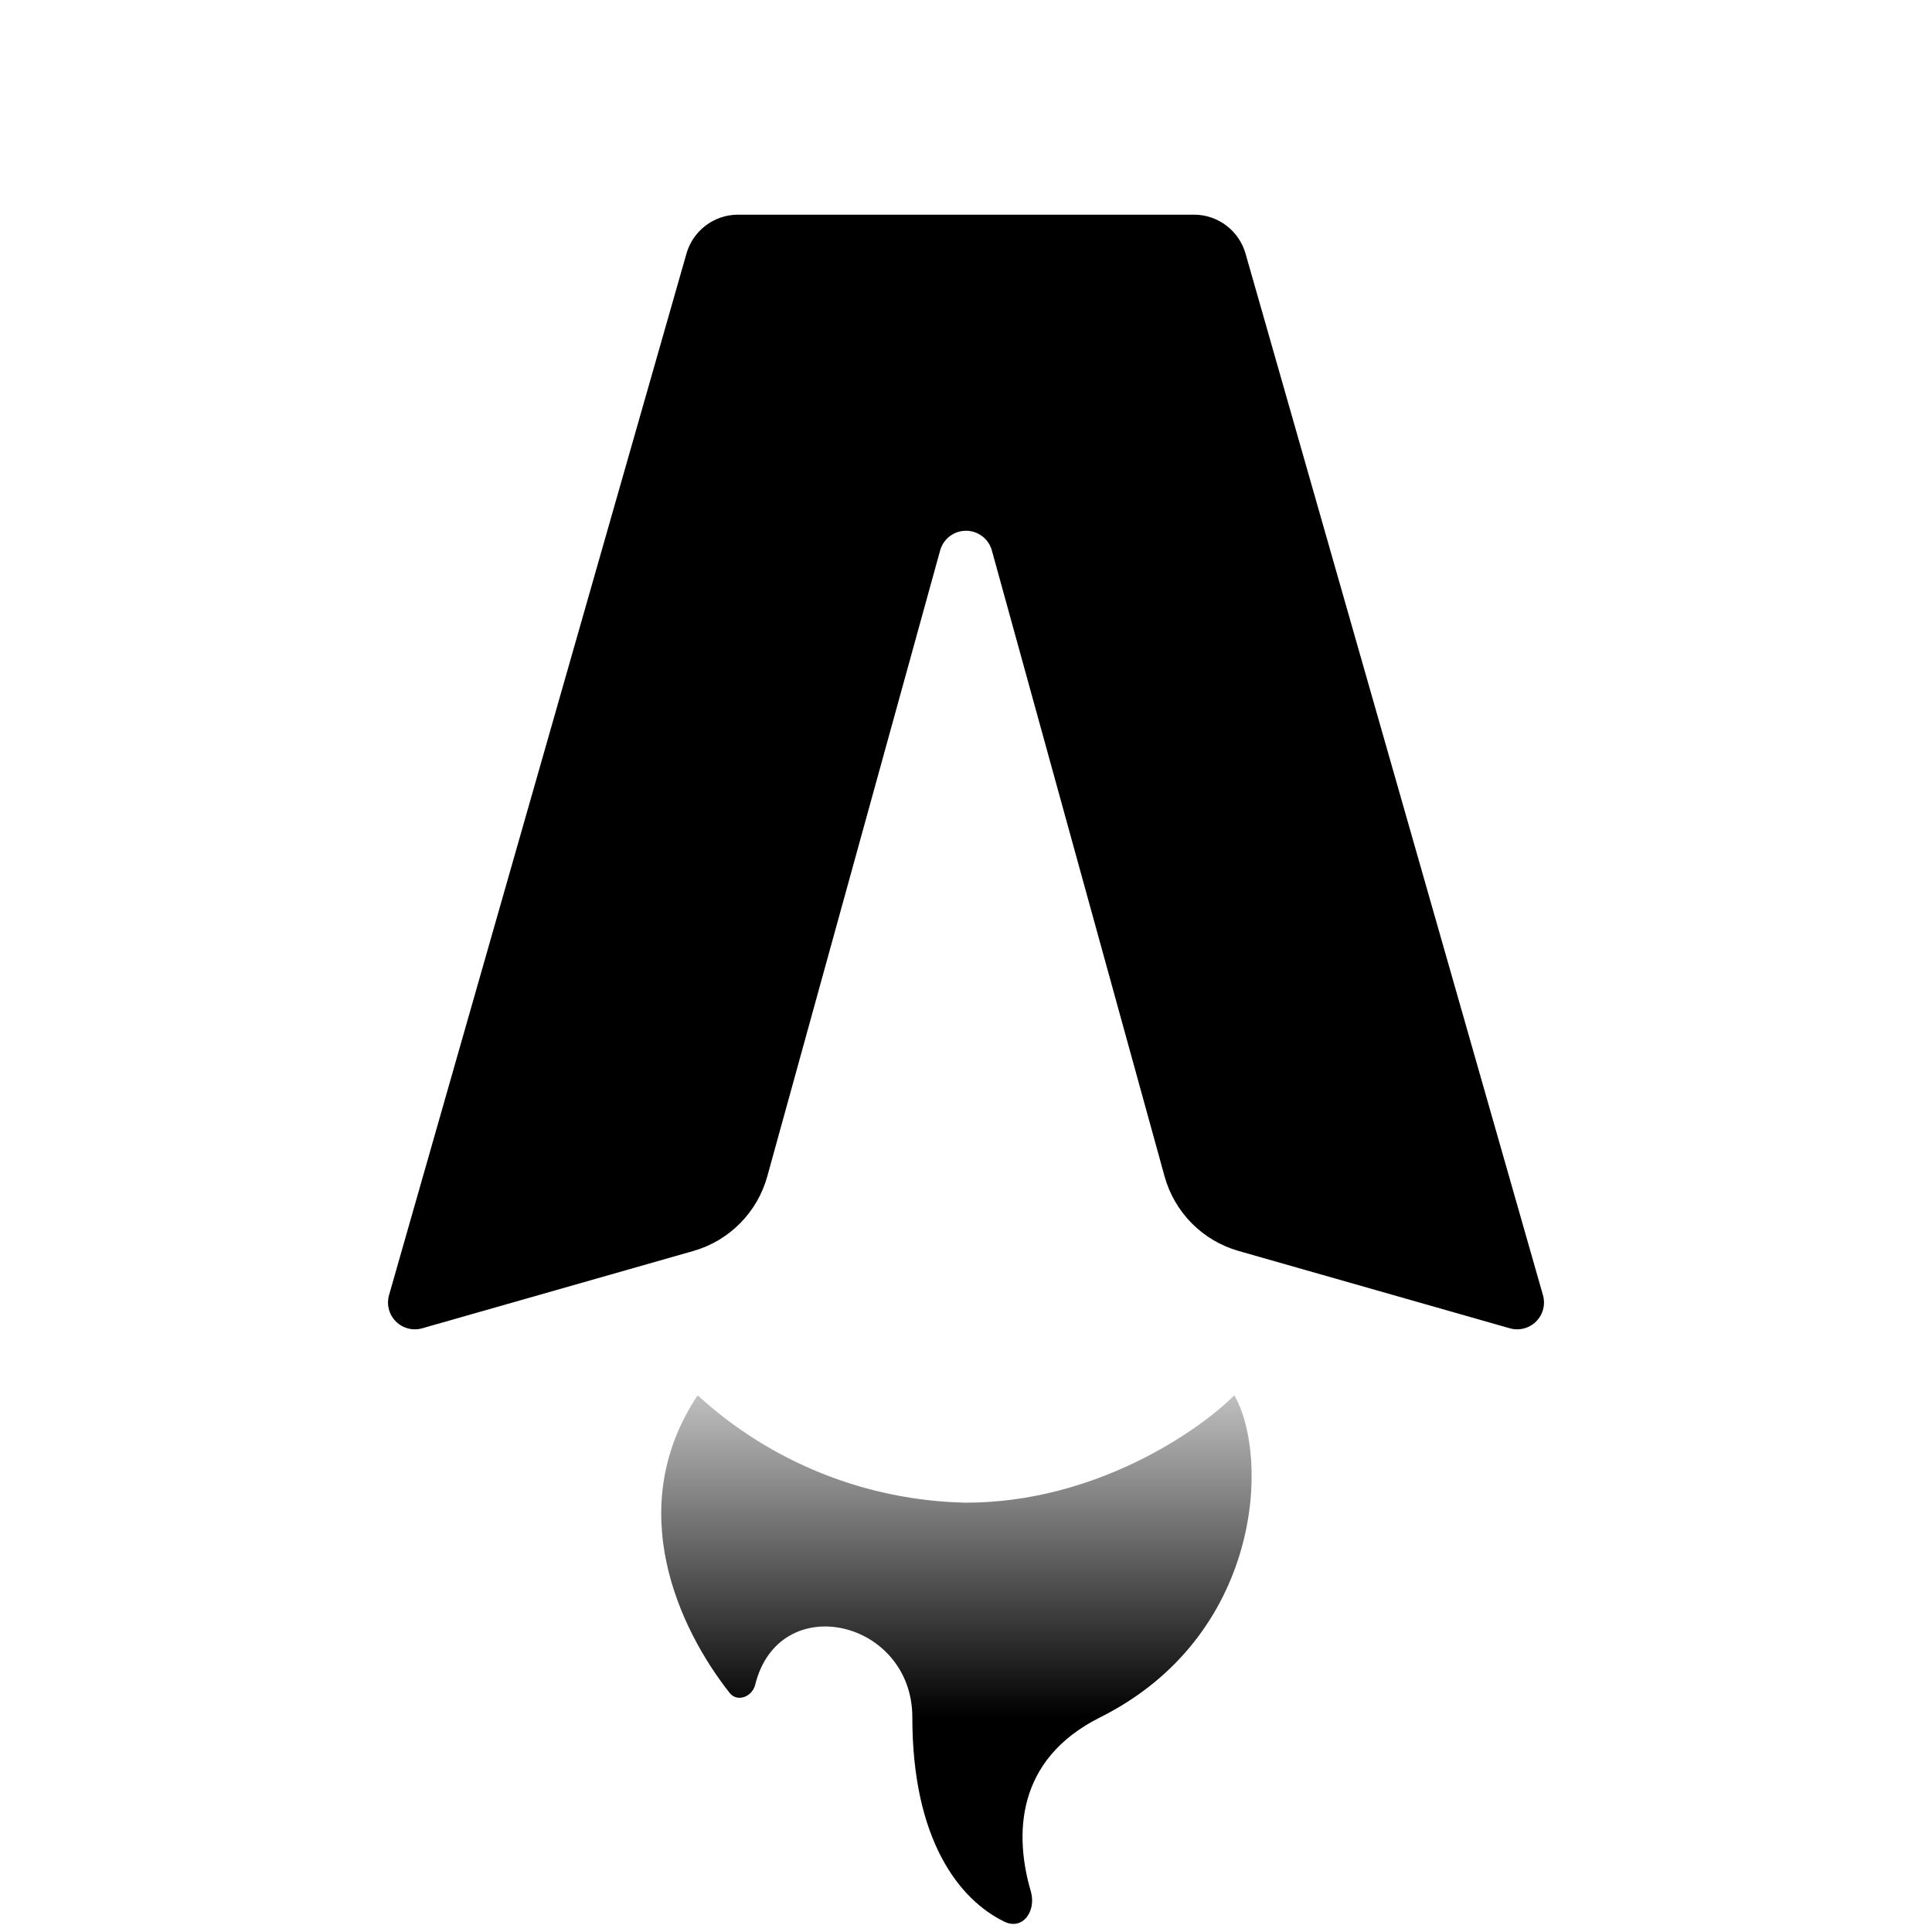
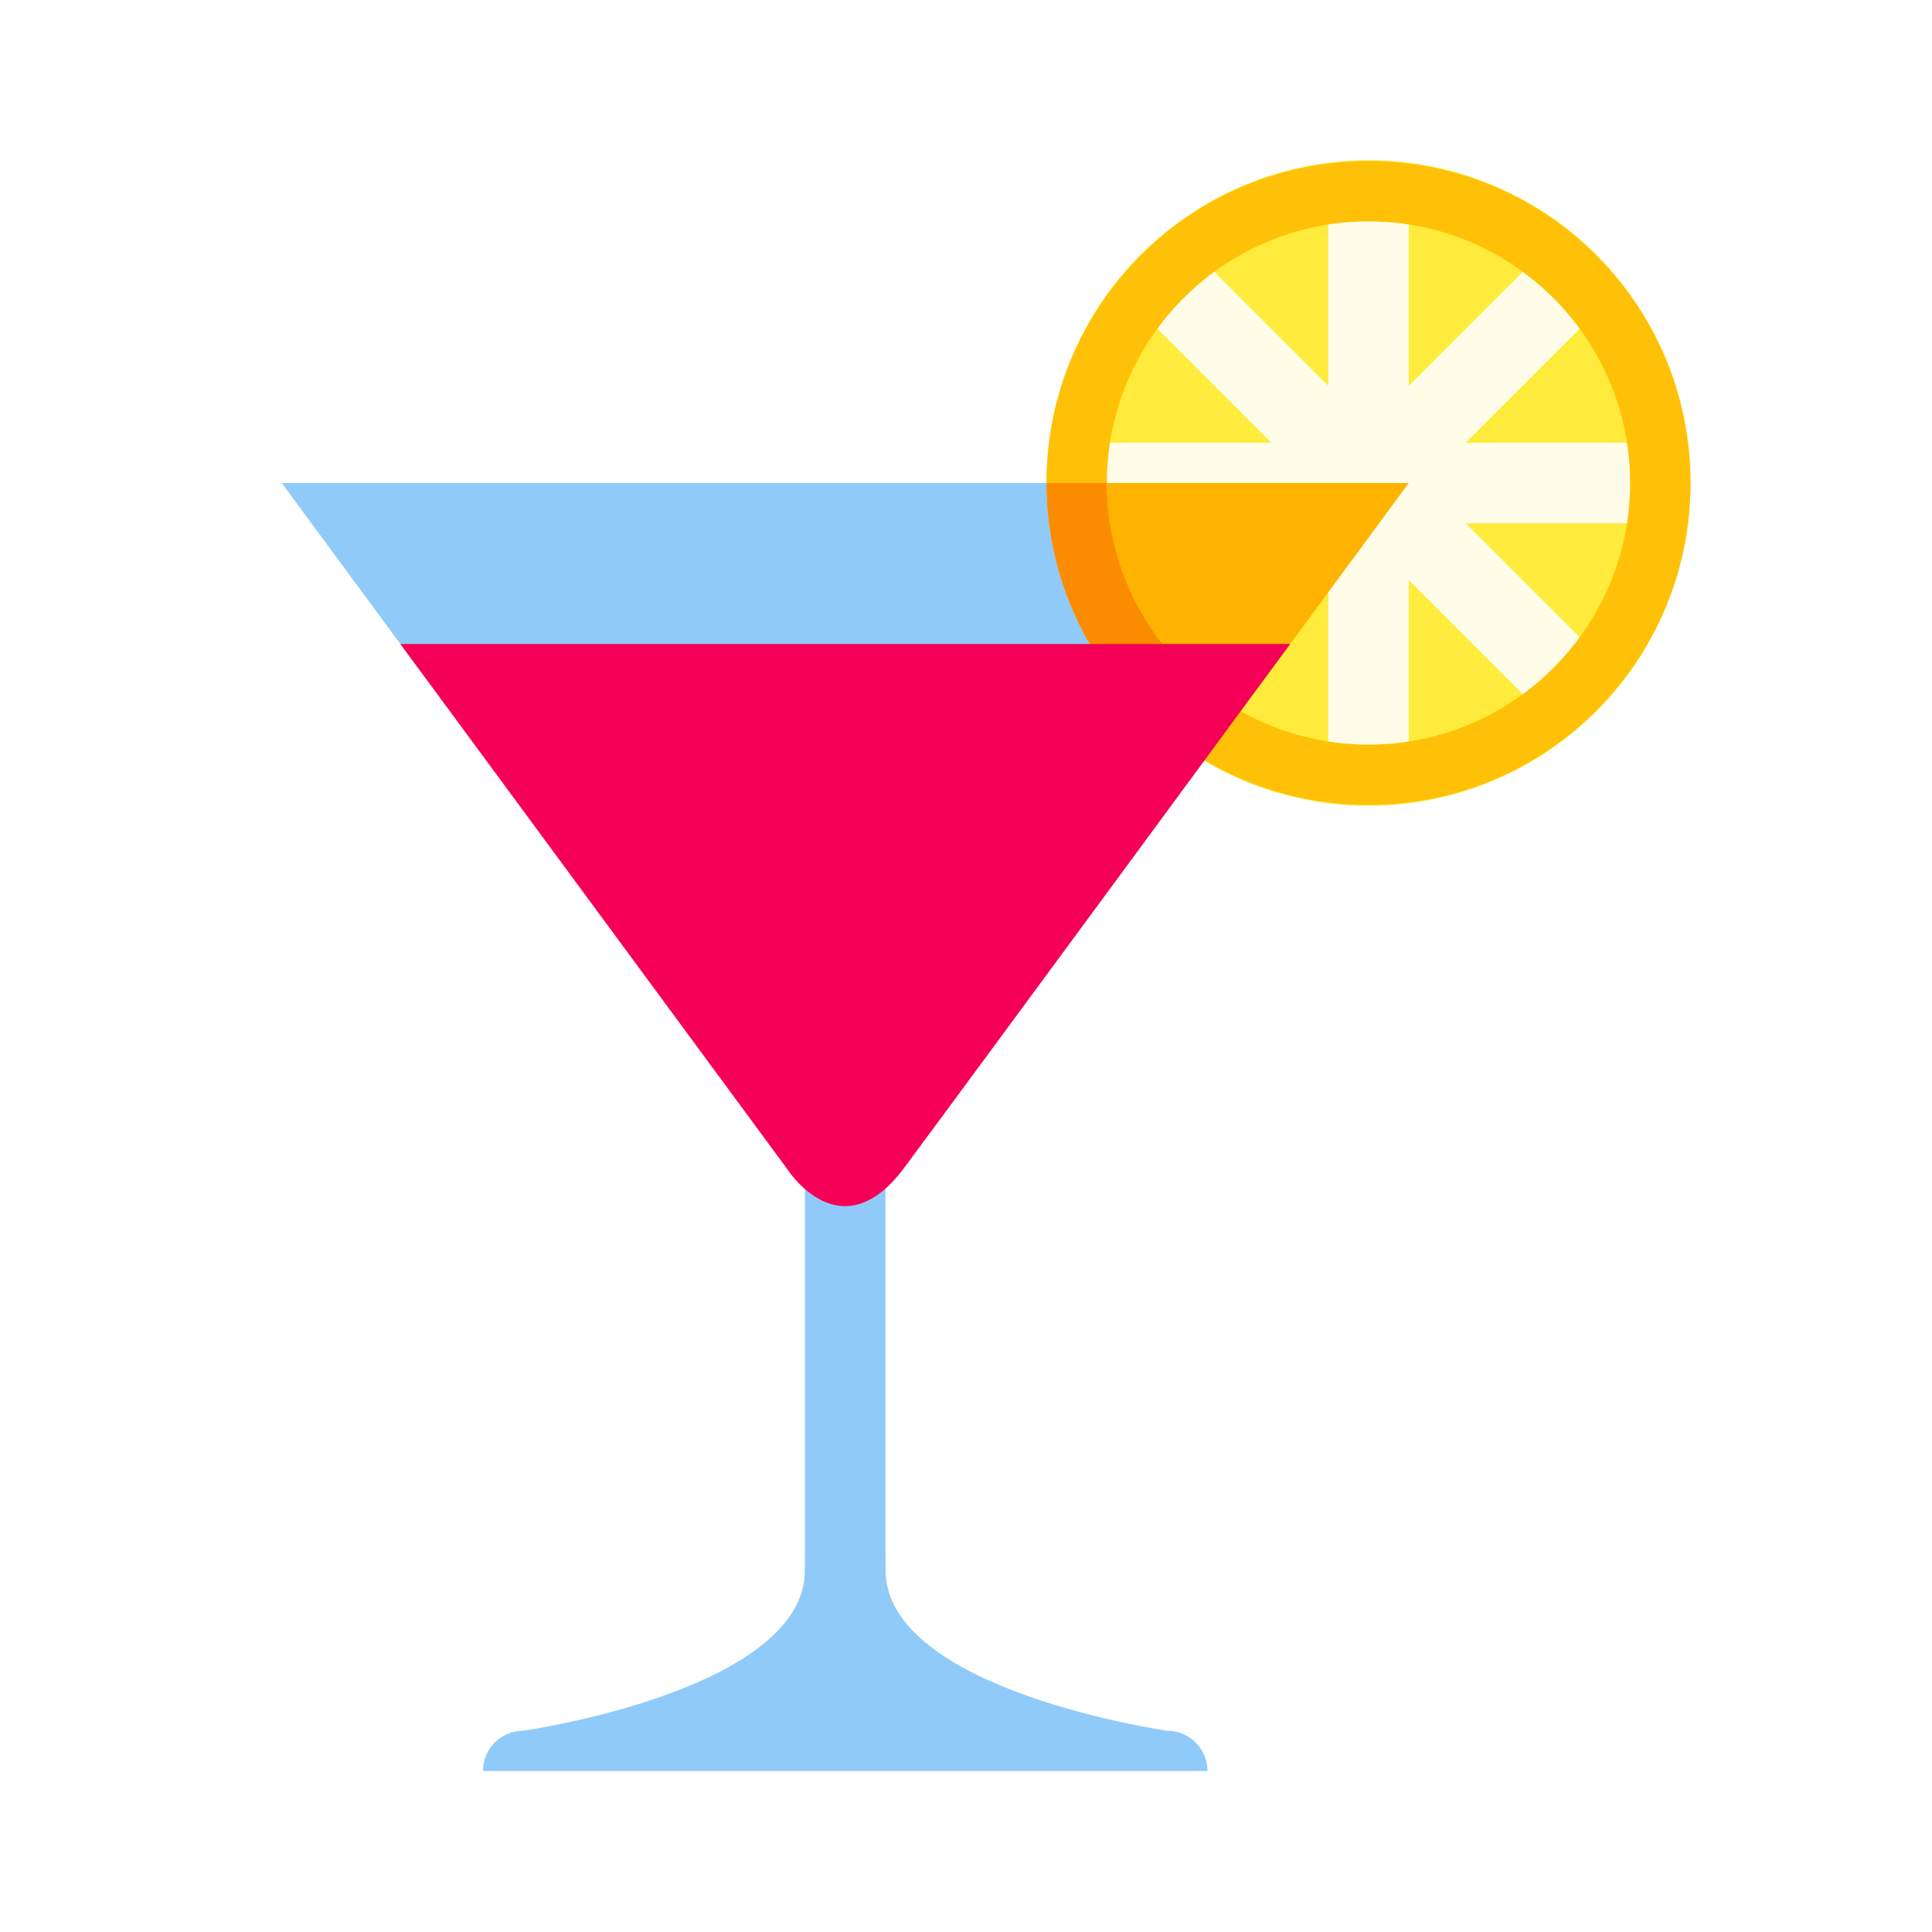
- <svg xmlns="http://www.w3.org/2000/svg" fill="none" viewBox="0 0 36 36">
-   <path fill="#000" d="M22.25 4h-8.5a1 1 0 0 0-.96.73l-5.54 19.4a.5.5 0 0 0 .62.62l5.05-1.44a2 2 0 0 0 1.38-1.4l3.22-11.66a.5.5 0 0 1 .96 0l3.22 11.67a2 2 0 0 0 1.38 1.39l5.05 1.44a.5.5 0 0 0 .62-.62l-5.54-19.4a1 1 0 0 0-.96-.73Z" />
-   <path fill="url(#gradient)" d="M18 28a7.63 7.63 0 0 1-5-2c-1.4 2.1-.35 4.35.6 5.55.14.17.41.07.47-.15.44-1.8 2.93-1.22 2.93.6 0 2.28.87 3.4 1.72 3.81.34.16.59-.2.49-.56-.31-1.05-.29-2.46 1.29-3.25 3-1.5 3.17-4.83 2.5-6-.67.67-2.6 2-5 2Z" />
-   <defs>
-     <linearGradient id="gradient" x1="16" x2="16" y1="32" y2="24" gradientUnits="userSpaceOnUse">
-       <stop stop-color="#000" />
-       <stop offset="1" stop-color="#000" stop-opacity="0" />
-     </linearGradient>
-   </defs>
-   <style>
-     @media (prefers-color-scheme:dark){:root{filter:invert(100%)}}
-   </style>
+ <svg xmlns="http://www.w3.org/2000/svg" width="800px" height="800px" viewBox="0 0 1024 1024" class="icon" version="1.1">
+   <path d="M725.333 256m-170.667 0a170.667 170.667 0 1 0 341.333 0 170.667 170.667 0 1 0-341.333 0Z" fill="#FFEB3B" />
+   <path d="M704 106.667h42.667v298.667h-42.667z" fill="#FFFDE7" />
+   <path d="M576 234.667h298.667v42.667H576z" fill="#FFFDE7" />
+   <path d="M604.651 165.483l30.165-30.165 211.2 211.2-30.165 30.165z" fill="#FFFDE7" />
+   <path d="M634.816 376.683l-30.165-30.165 211.2-211.2 30.165 30.165z" fill="#FFFDE7" />
+   <path d="M725.333 117.333c76.48 0 138.667 62.187 138.667 138.667 0 76.459-62.187 138.667-138.667 138.667a138.837 138.837 0 0 1-138.667-138.667c0-76.48 62.208-138.667 138.667-138.667M725.333 85.333c-94.272 0-170.667 76.395-170.667 170.667s76.395 170.667 170.667 170.667 170.667-76.395 170.667-170.667-76.395-170.667-170.667-170.667z" fill="#FFC107" />
+   <path d="M636.864 362.667h31.232L746.667 256h-160c0 42.859 19.541 81.216 50.197 106.667z" fill="#FFB300" />
+   <path d="M426.667 608.661h42.667V896h-42.667z" fill="#90CAF9" />
+   <path d="M618.667 917.333s-149.312-21.333-149.333-85.333c0-64-42.688-64-42.667 0 0 64-149.333 85.333-149.333 85.333a21.333 21.333 0 0 0-21.333 21.333h384a21.333 21.333 0 0 0-21.333-21.333zM149.333 256l78.592 106.667H592.213A169.813 169.813 0 0 1 554.667 256H149.333z" fill="#90CAF9" />
+   <path d="M586.667 256H554.667a169.813 169.813 0 0 0 37.547 106.667h44.651a138.347 138.347 0 0 1-50.197-106.667z" fill="#FB8C00" />
+   <path d="M212.203 341.333l205.205 278.507s28.224 44.245 61.76-0.789C512.661 573.995 683.797 341.333 683.797 341.333H212.203z" fill="#F50057" />
</svg>
